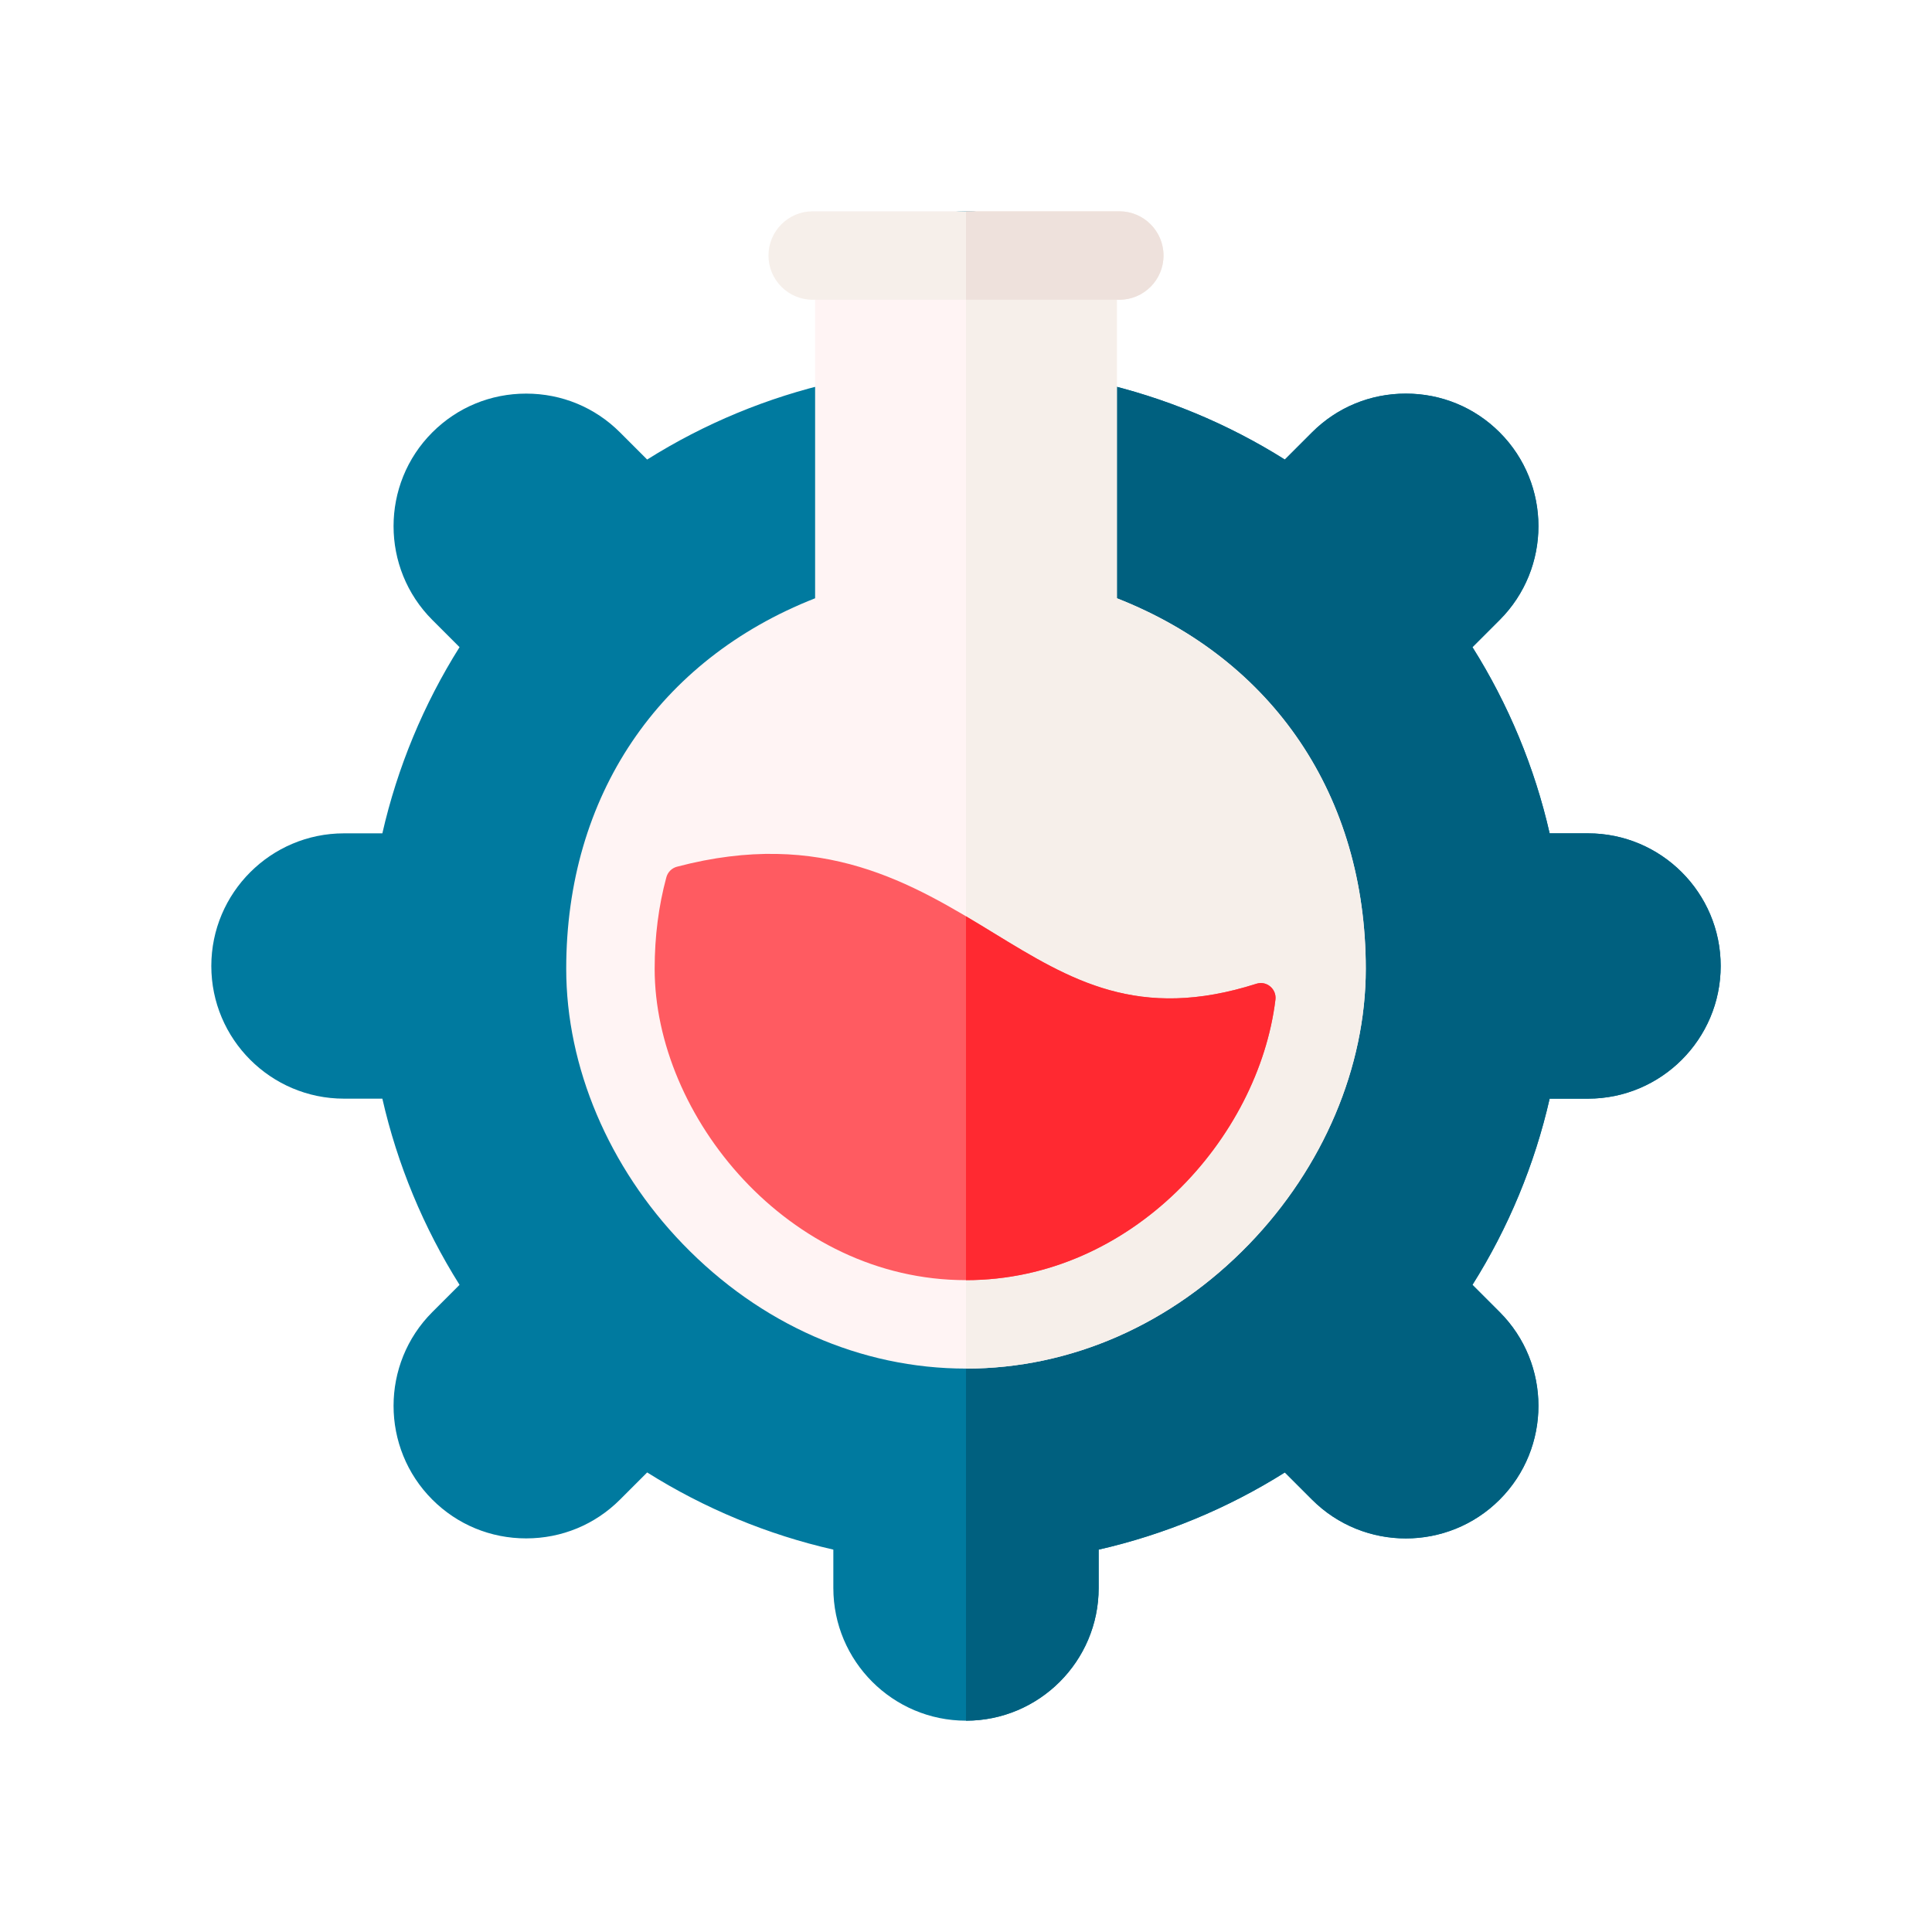
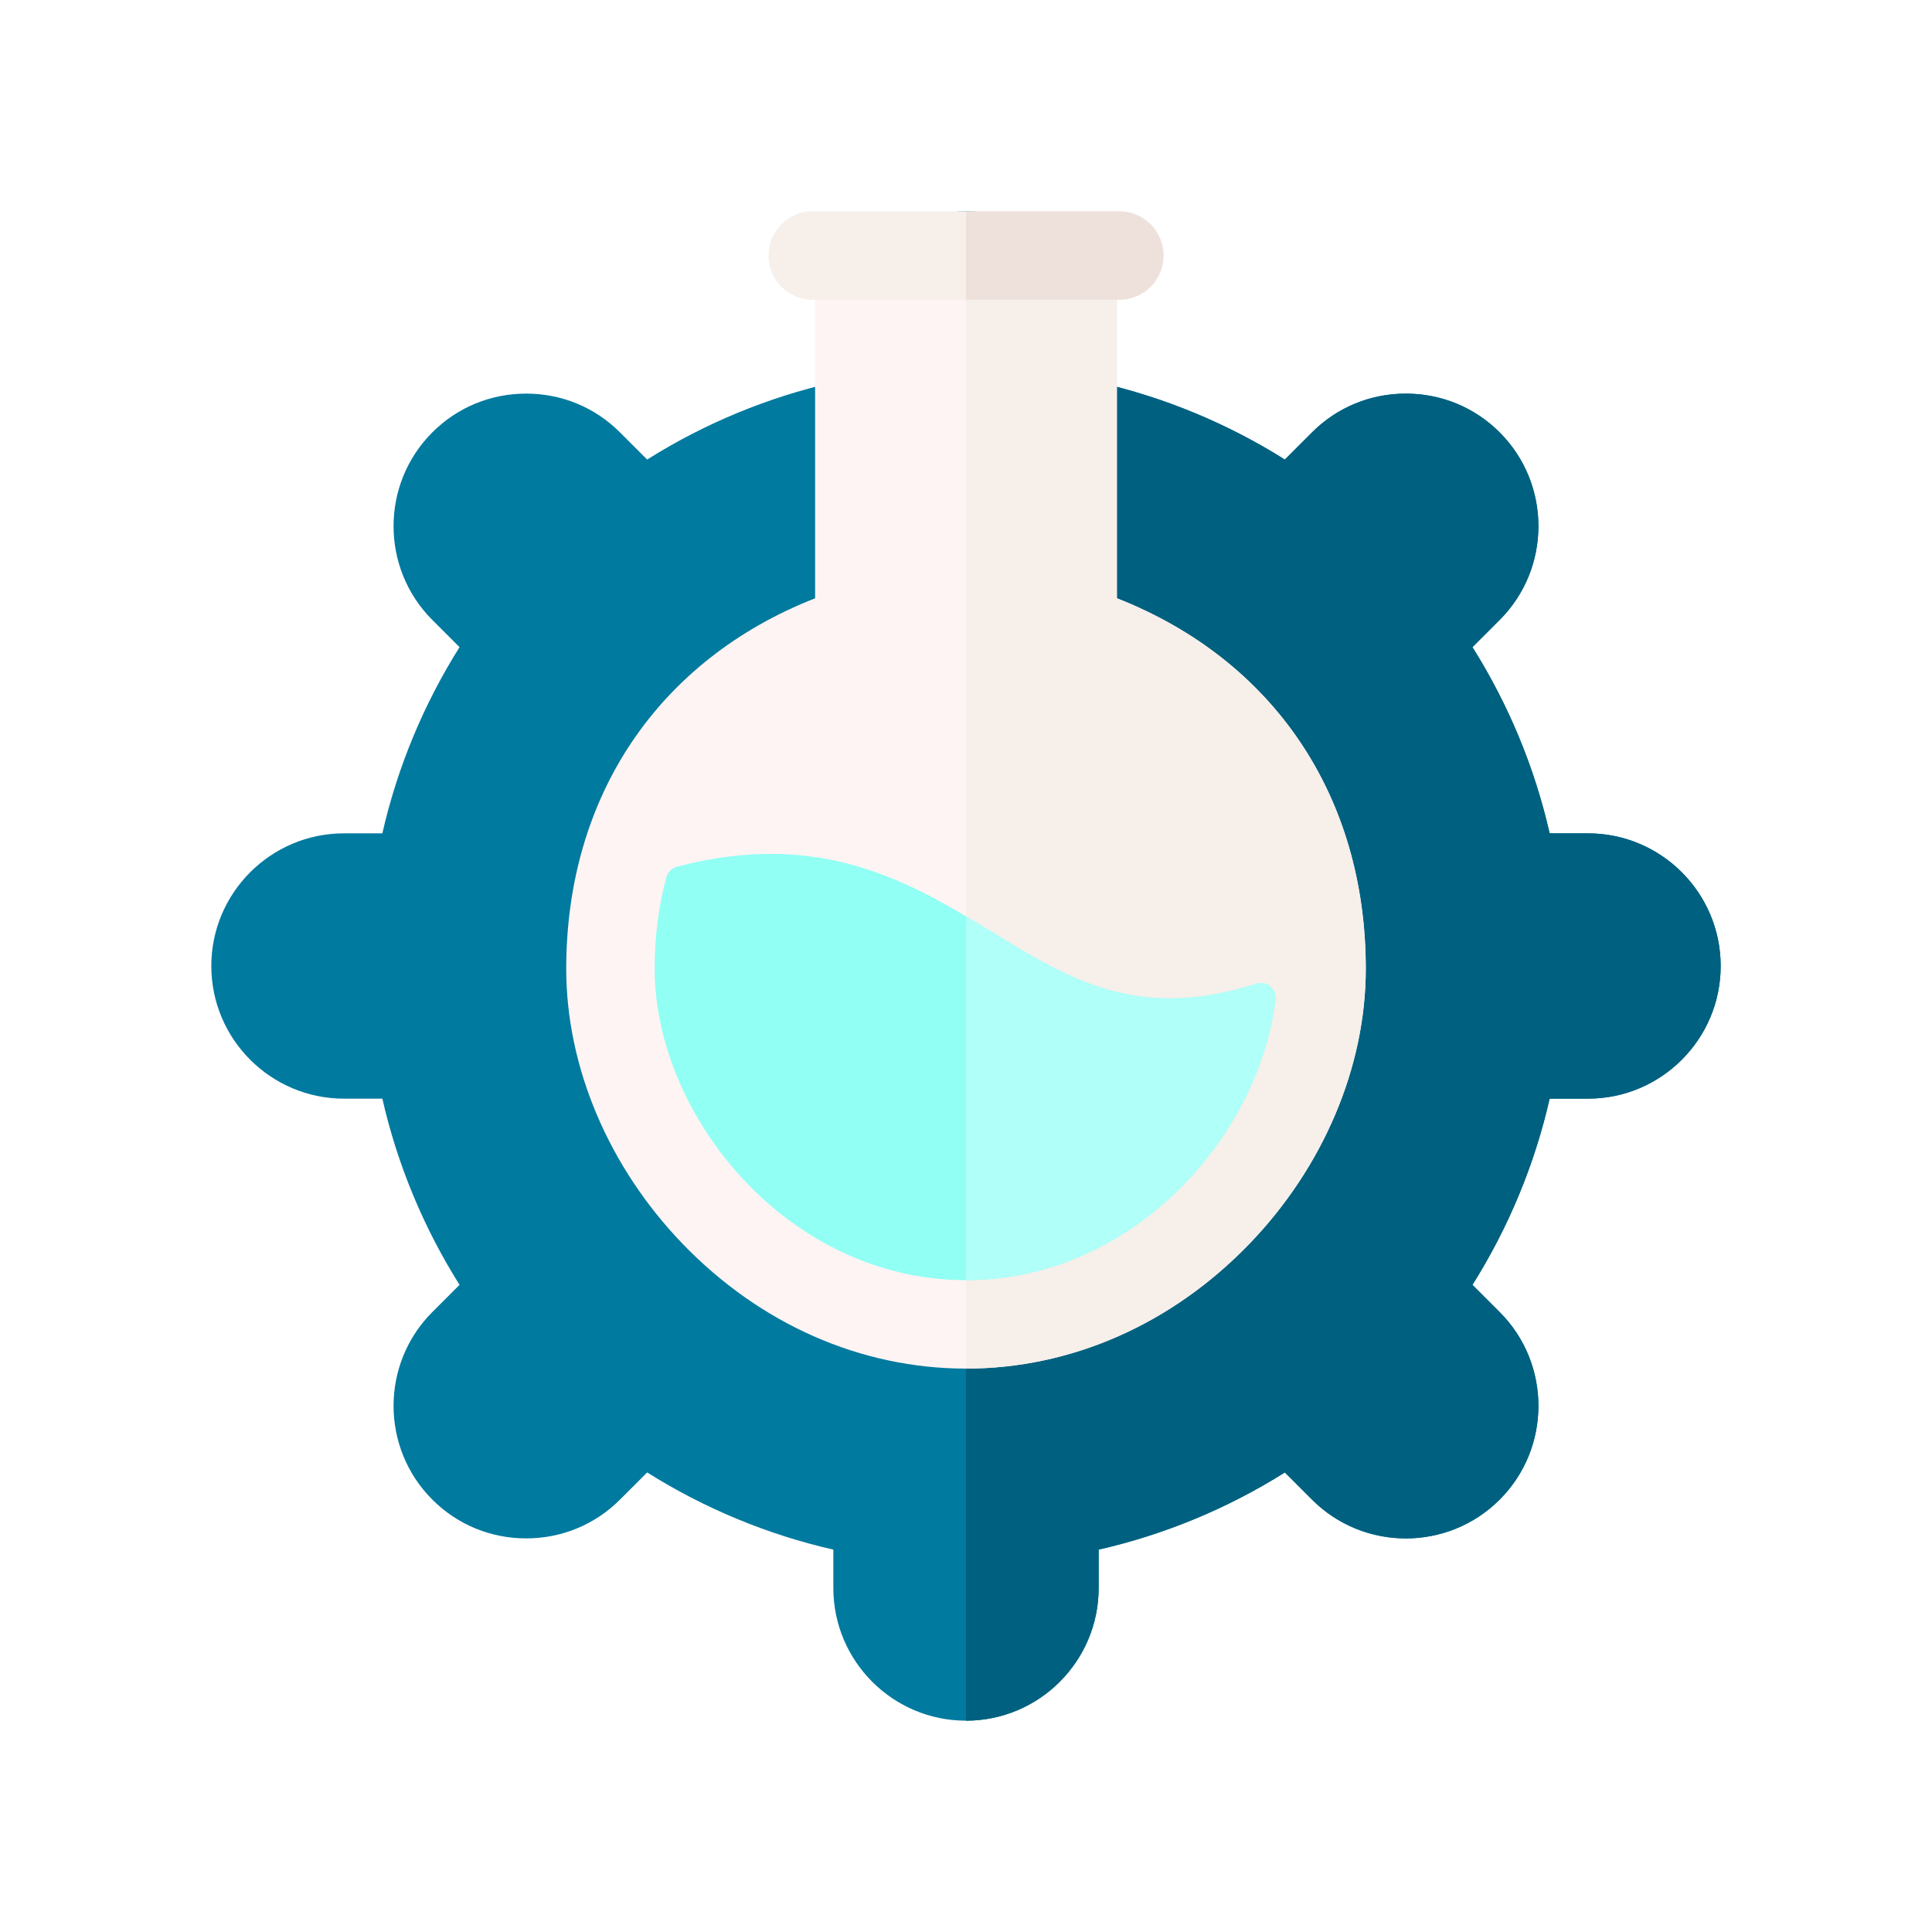
<svg xmlns="http://www.w3.org/2000/svg" id="Layer_1" enable-background="new 0 0 512 512" height="512" viewBox="0 0 512 512" width="512" version="1.1">
  <defs id="defs21" />
  <path style="fill:#007a9f;stroke-width:1.131" d="m 256,456 c -19.385,0 -35.156,-15.771 -35.156,-35.156 v -10.18 c -17.416,-3.962 -34.184,-10.913 -49.337,-20.452 l -7.209,7.209 c -6.622,6.622 -15.449,10.269 -24.859,10.269 -9.409,0 -18.238,-3.646 -24.859,-10.269 -13.708,-13.708 -13.708,-36.012 -7.8e-4,-49.719 l 7.206,-7.206 c -9.541,-15.15 -16.495,-31.923 -20.458,-49.34 H 91.156 C 71.771,291.156 56,275.385 56,256 56,236.615 71.771,220.844 91.156,220.844 h 10.173 c 3.963,-17.416 10.918,-34.189 20.455,-49.341 l -7.206,-7.206 c -13.707,-13.707 -13.707,-36.011 0,-49.718 6.622,-6.622 15.451,-10.269 24.859,-10.269 h 7.8e-4 c 9.409,0 18.238,3.647 24.859,10.269 l 7.206,7.206 C 186.648,112.25 203.42,105.3 220.844,101.336 V 91.156 C 220.844,71.771 236.615,56 256,56 c 19.385,0 35.156,15.771 35.156,35.156 v 10.179 c 17.416,3.962 34.188,10.915 49.337,20.452 l 7.21,-7.209 c 6.622,-6.622 15.45,-10.269 24.859,-10.269 9.409,0 18.238,3.647 24.859,10.269 13.708,13.707 13.708,36.011 7.8e-4,49.719 l -7.206,7.206 c 9.541,15.153 16.495,31.923 20.458,49.341 h 10.171 C 440.229,220.844 456,236.615 456,256 c 0,19.385 -15.771,35.156 -35.156,35.156 h -10.172 c -3.963,17.42 -10.917,34.19 -20.457,49.341 l 7.206,7.206 c 13.707,13.707 13.707,36.011 0,49.718 -13.709,13.707 -36.012,13.707 -49.719,0 l -7.207,-7.206 c -15.145,9.534 -31.917,16.484 -49.339,20.448 v 10.18 C 291.156,440.229 275.385,456 256,456 Z" id="path2" />
  <path style="fill:#00607f;stroke-width:1.131" d="m 420.844,220.844 h -10.171 c -3.962,-17.417 -10.916,-34.188 -20.458,-49.341 l 7.206,-7.206 c 13.707,-13.708 13.707,-36.011 -7.8e-4,-49.719 -6.622,-6.622 -15.45,-10.269 -24.859,-10.269 -9.409,0 -18.238,3.647 -24.859,10.269 l -7.21,7.209 C 325.344,112.25 308.573,105.298 291.156,101.335 V 91.156 C 291.156,71.771 275.386,56 256.001,56 v 400 c 19.385,0 35.155,-15.771 35.155,-35.156 v -10.18 c 17.422,-3.964 34.195,-10.915 49.34,-20.448 l 7.207,7.206 c 13.707,13.707 36.01,13.707 49.719,0 13.707,-13.707 13.707,-36.011 0,-49.718 l -7.206,-7.206 c 9.54,-15.152 16.493,-31.922 20.457,-49.341 h 10.171 C 440.229,291.156 456,275.385 456,256 c 0,-19.385 -15.771,-35.156 -35.156,-35.156 z" id="path4" />
  <path style="fill:#fff4f4;stroke-width:1.131" d="m 256,362.691 c -27.848,0 -54.506,-11.729 -75.061,-33.026 -19.628,-20.337 -30.885,-46.915 -30.885,-72.92 0,-45.773 24.476,-81.901 65.959,-98.197 V 72.407 c 0,-6.472 5.247,-11.719 11.719,-11.719 h 56.537 c 6.472,0 11.719,5.247 11.719,11.719 v 86.14 c 41.484,16.297 65.959,52.425 65.959,98.197 0,26.005 -11.257,52.584 -30.885,72.92 C 310.506,350.962 283.848,362.691 256,362.691 Z" id="path6" />
  <path style="fill:#f6efea;stroke-width:1.131" d="M 295.988,158.547 V 72.407 c 0,-6.472 -5.247,-11.719 -11.719,-11.719 H 256.001 V 362.691 c 27.848,0 54.505,-11.729 75.06,-33.026 19.628,-20.337 30.885,-46.915 30.885,-72.92 0,-45.773 -24.476,-81.901 -65.959,-98.198 z" id="path8" />
  <path style="fill:#f6efea;stroke-width:1.131" d="m 296.625,79.438 h -81.25 c -6.472,0 -11.719,-5.247 -11.719,-11.719 0,-6.472 5.247,-11.719 11.719,-11.719 h 81.25 c 6.472,0 11.719,5.247 11.719,11.719 0,6.472 -5.247,11.719 -11.719,11.719 z" id="path10" />
-   <path style="fill:#ff5b61;stroke-width:1.131;fill-opacity:1" d="m 263.434,247.323 c -21.637,-13.23 -45.477,-27.79 -84.023,-17.637 -1.378,0.363 -2.448,1.43 -2.821,2.806 -2.042,7.541 -3.098,15.65 -3.098,24.252 0,38.948 35.286,82.509 82.509,82.509 43.941,0 77.545,-37.717 82.003,-74.338 0.343,-2.816 -2.336,-5.076 -5.038,-4.213 -31.298,9.988 -49.335,-1.03 -69.531,-13.379 z" id="path12" />
+   <path style="fill:#91fff4;stroke-width:1.131;fill-opacity:1" d="m 263.434,247.323 c -21.637,-13.23 -45.477,-27.79 -84.023,-17.637 -1.378,0.363 -2.448,1.43 -2.821,2.806 -2.042,7.541 -3.098,15.65 -3.098,24.252 0,38.948 35.286,82.509 82.509,82.509 43.941,0 77.545,-37.717 82.003,-74.338 0.343,-2.816 -2.336,-5.076 -5.038,-4.213 -31.298,9.988 -49.335,-1.03 -69.531,-13.379 z" id="path12" />
  <path style="fill:#eee1dc;stroke-width:1.131" d="m 296.625,56.001 h -40.624 v 23.438 H 296.625 c 6.472,0 11.719,-5.247 11.719,-11.719 0,-6.472 -5.247,-11.719 -11.719,-11.719 z" id="path14" />
-   <path style="fill:#ff2931;stroke-width:1.131;fill-opacity:1" d="m 332.965,260.702 c -31.299,9.989 -49.335,-1.03 -69.531,-13.379 -2.443,-1.494 -4.916,-3.003 -7.433,-4.493 v 96.423 c 43.941,0 77.545,-37.717 82.002,-74.338 0.343,-2.816 -2.336,-5.075 -5.038,-4.213 z" id="path16" />
+   <path style="fill:#b1fff9;stroke-width:1.131;fill-opacity:1" d="m 332.965,260.702 c -31.299,9.989 -49.335,-1.03 -69.531,-13.379 -2.443,-1.494 -4.916,-3.003 -7.433,-4.493 v 96.423 c 43.941,0 77.545,-37.717 82.002,-74.338 0.343,-2.816 -2.336,-5.075 -5.038,-4.213 z" id="path16" />
</svg>
